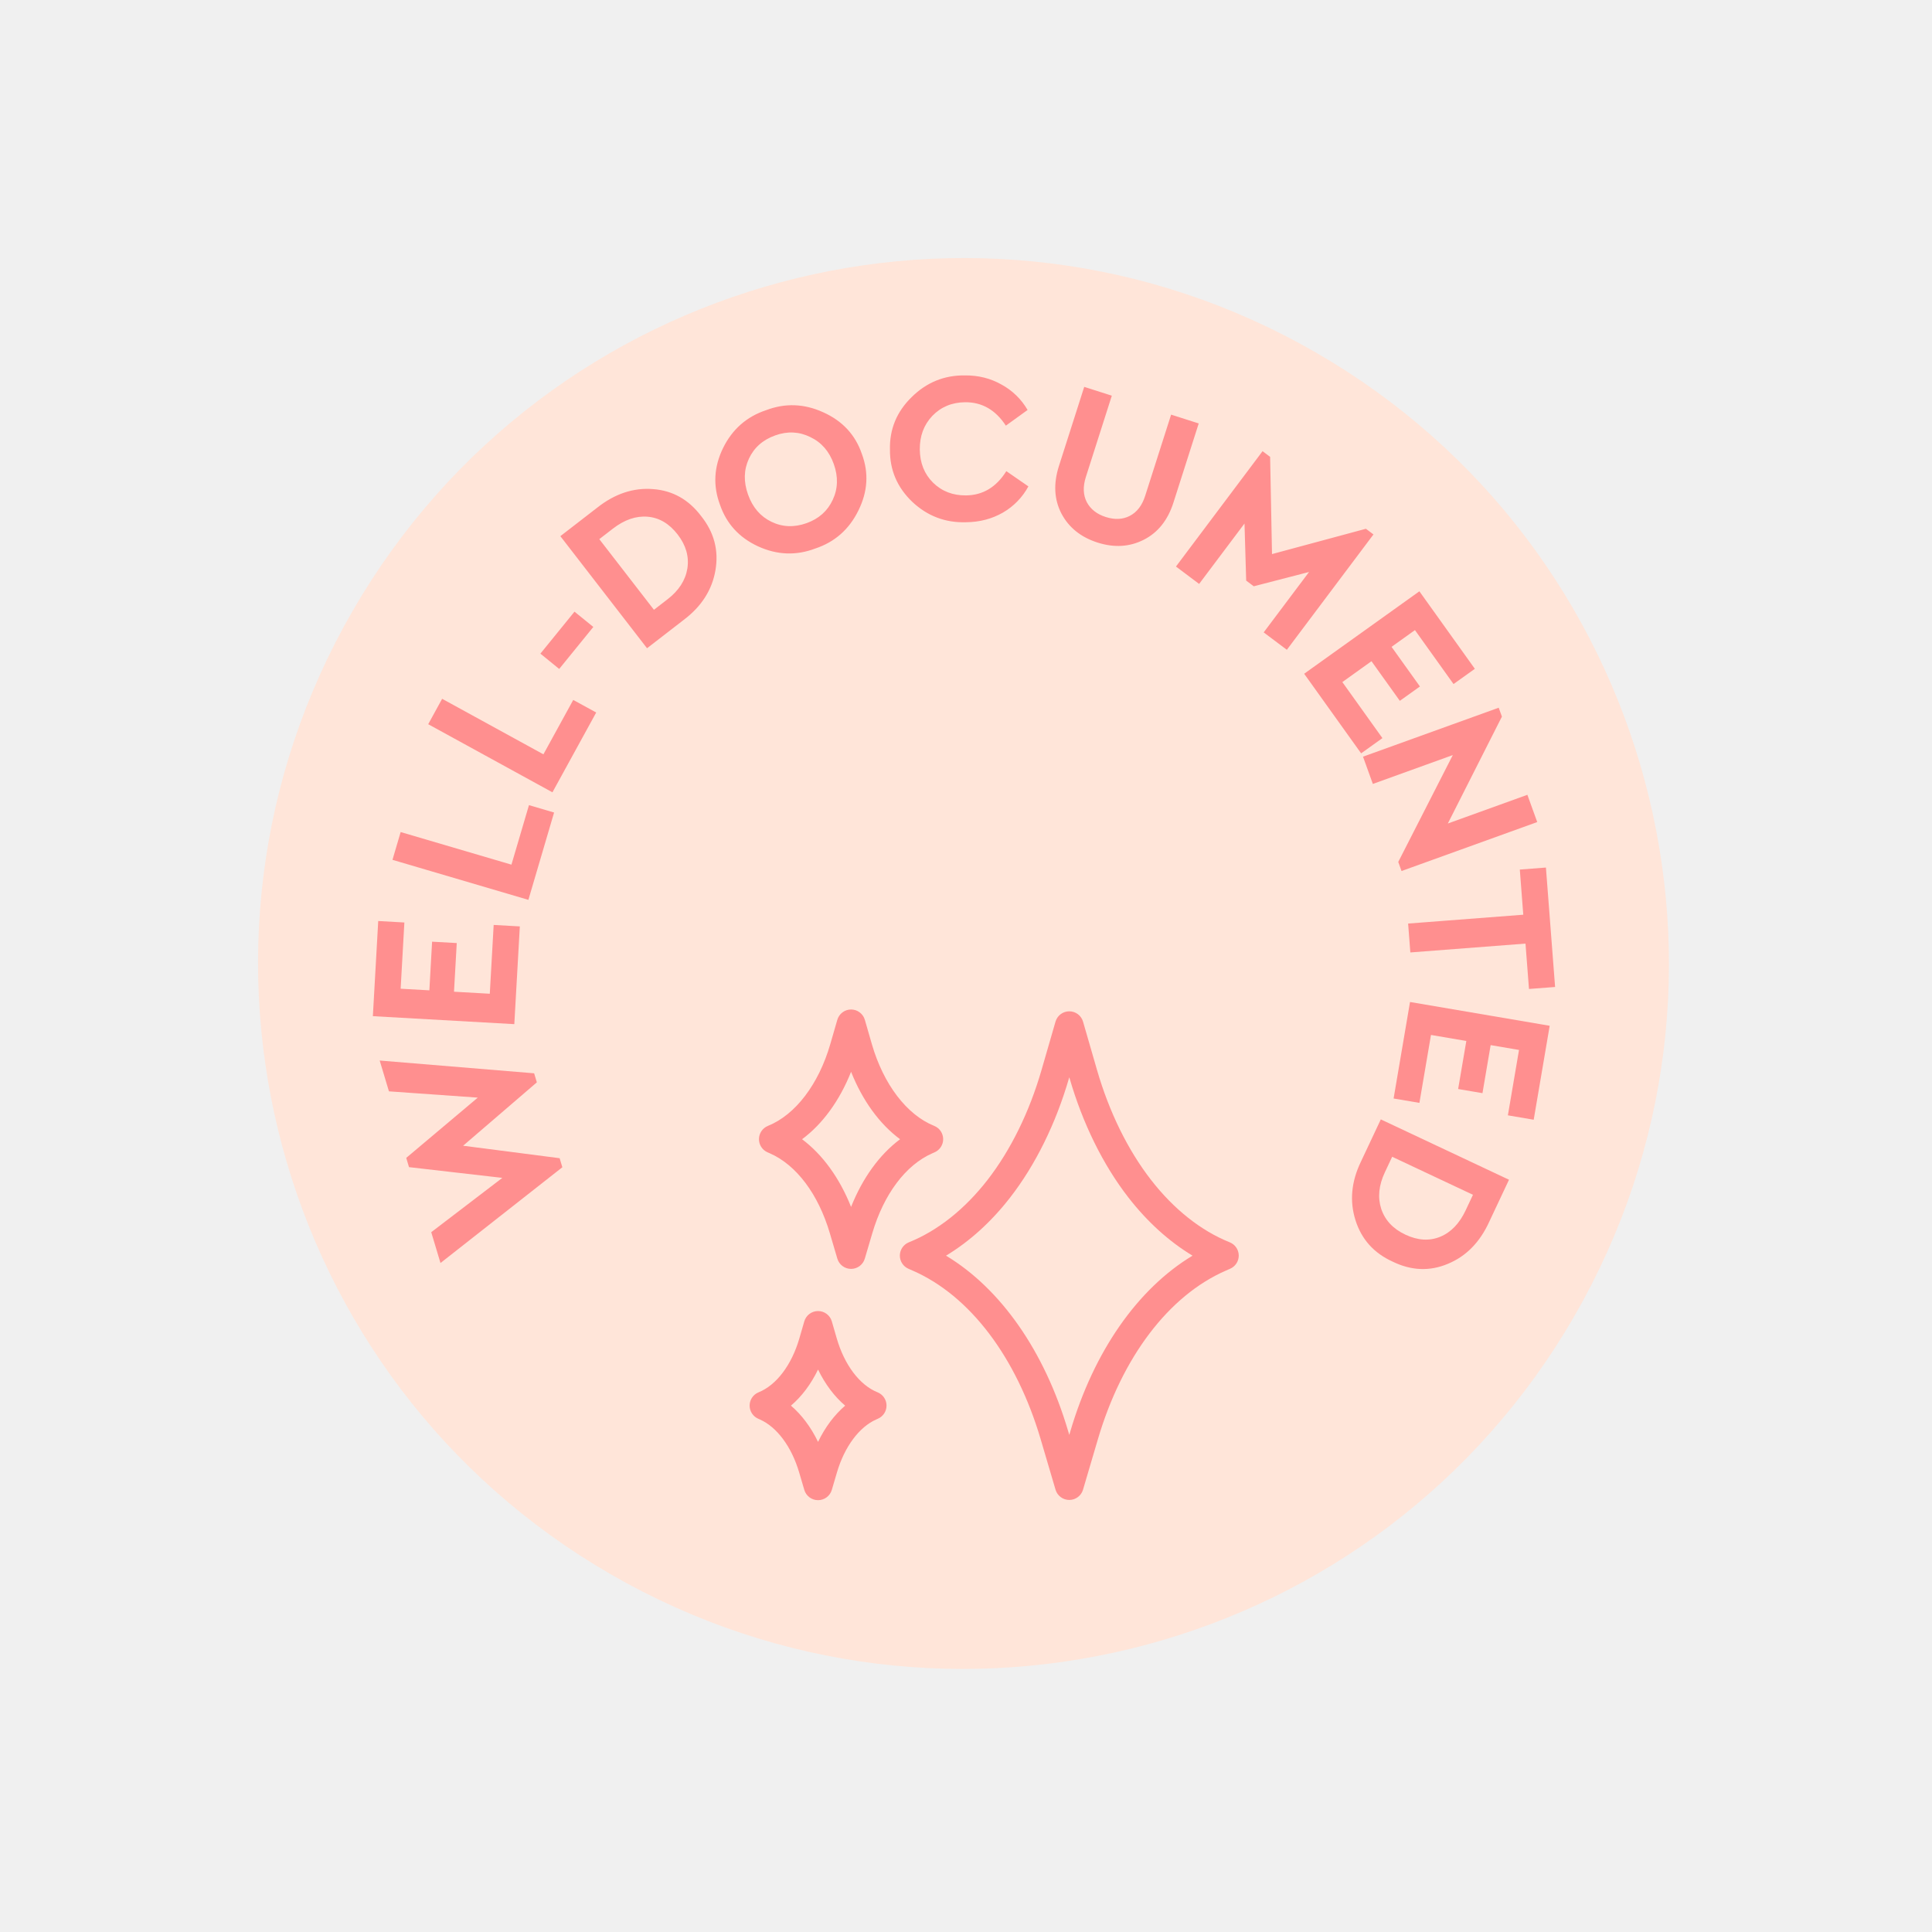
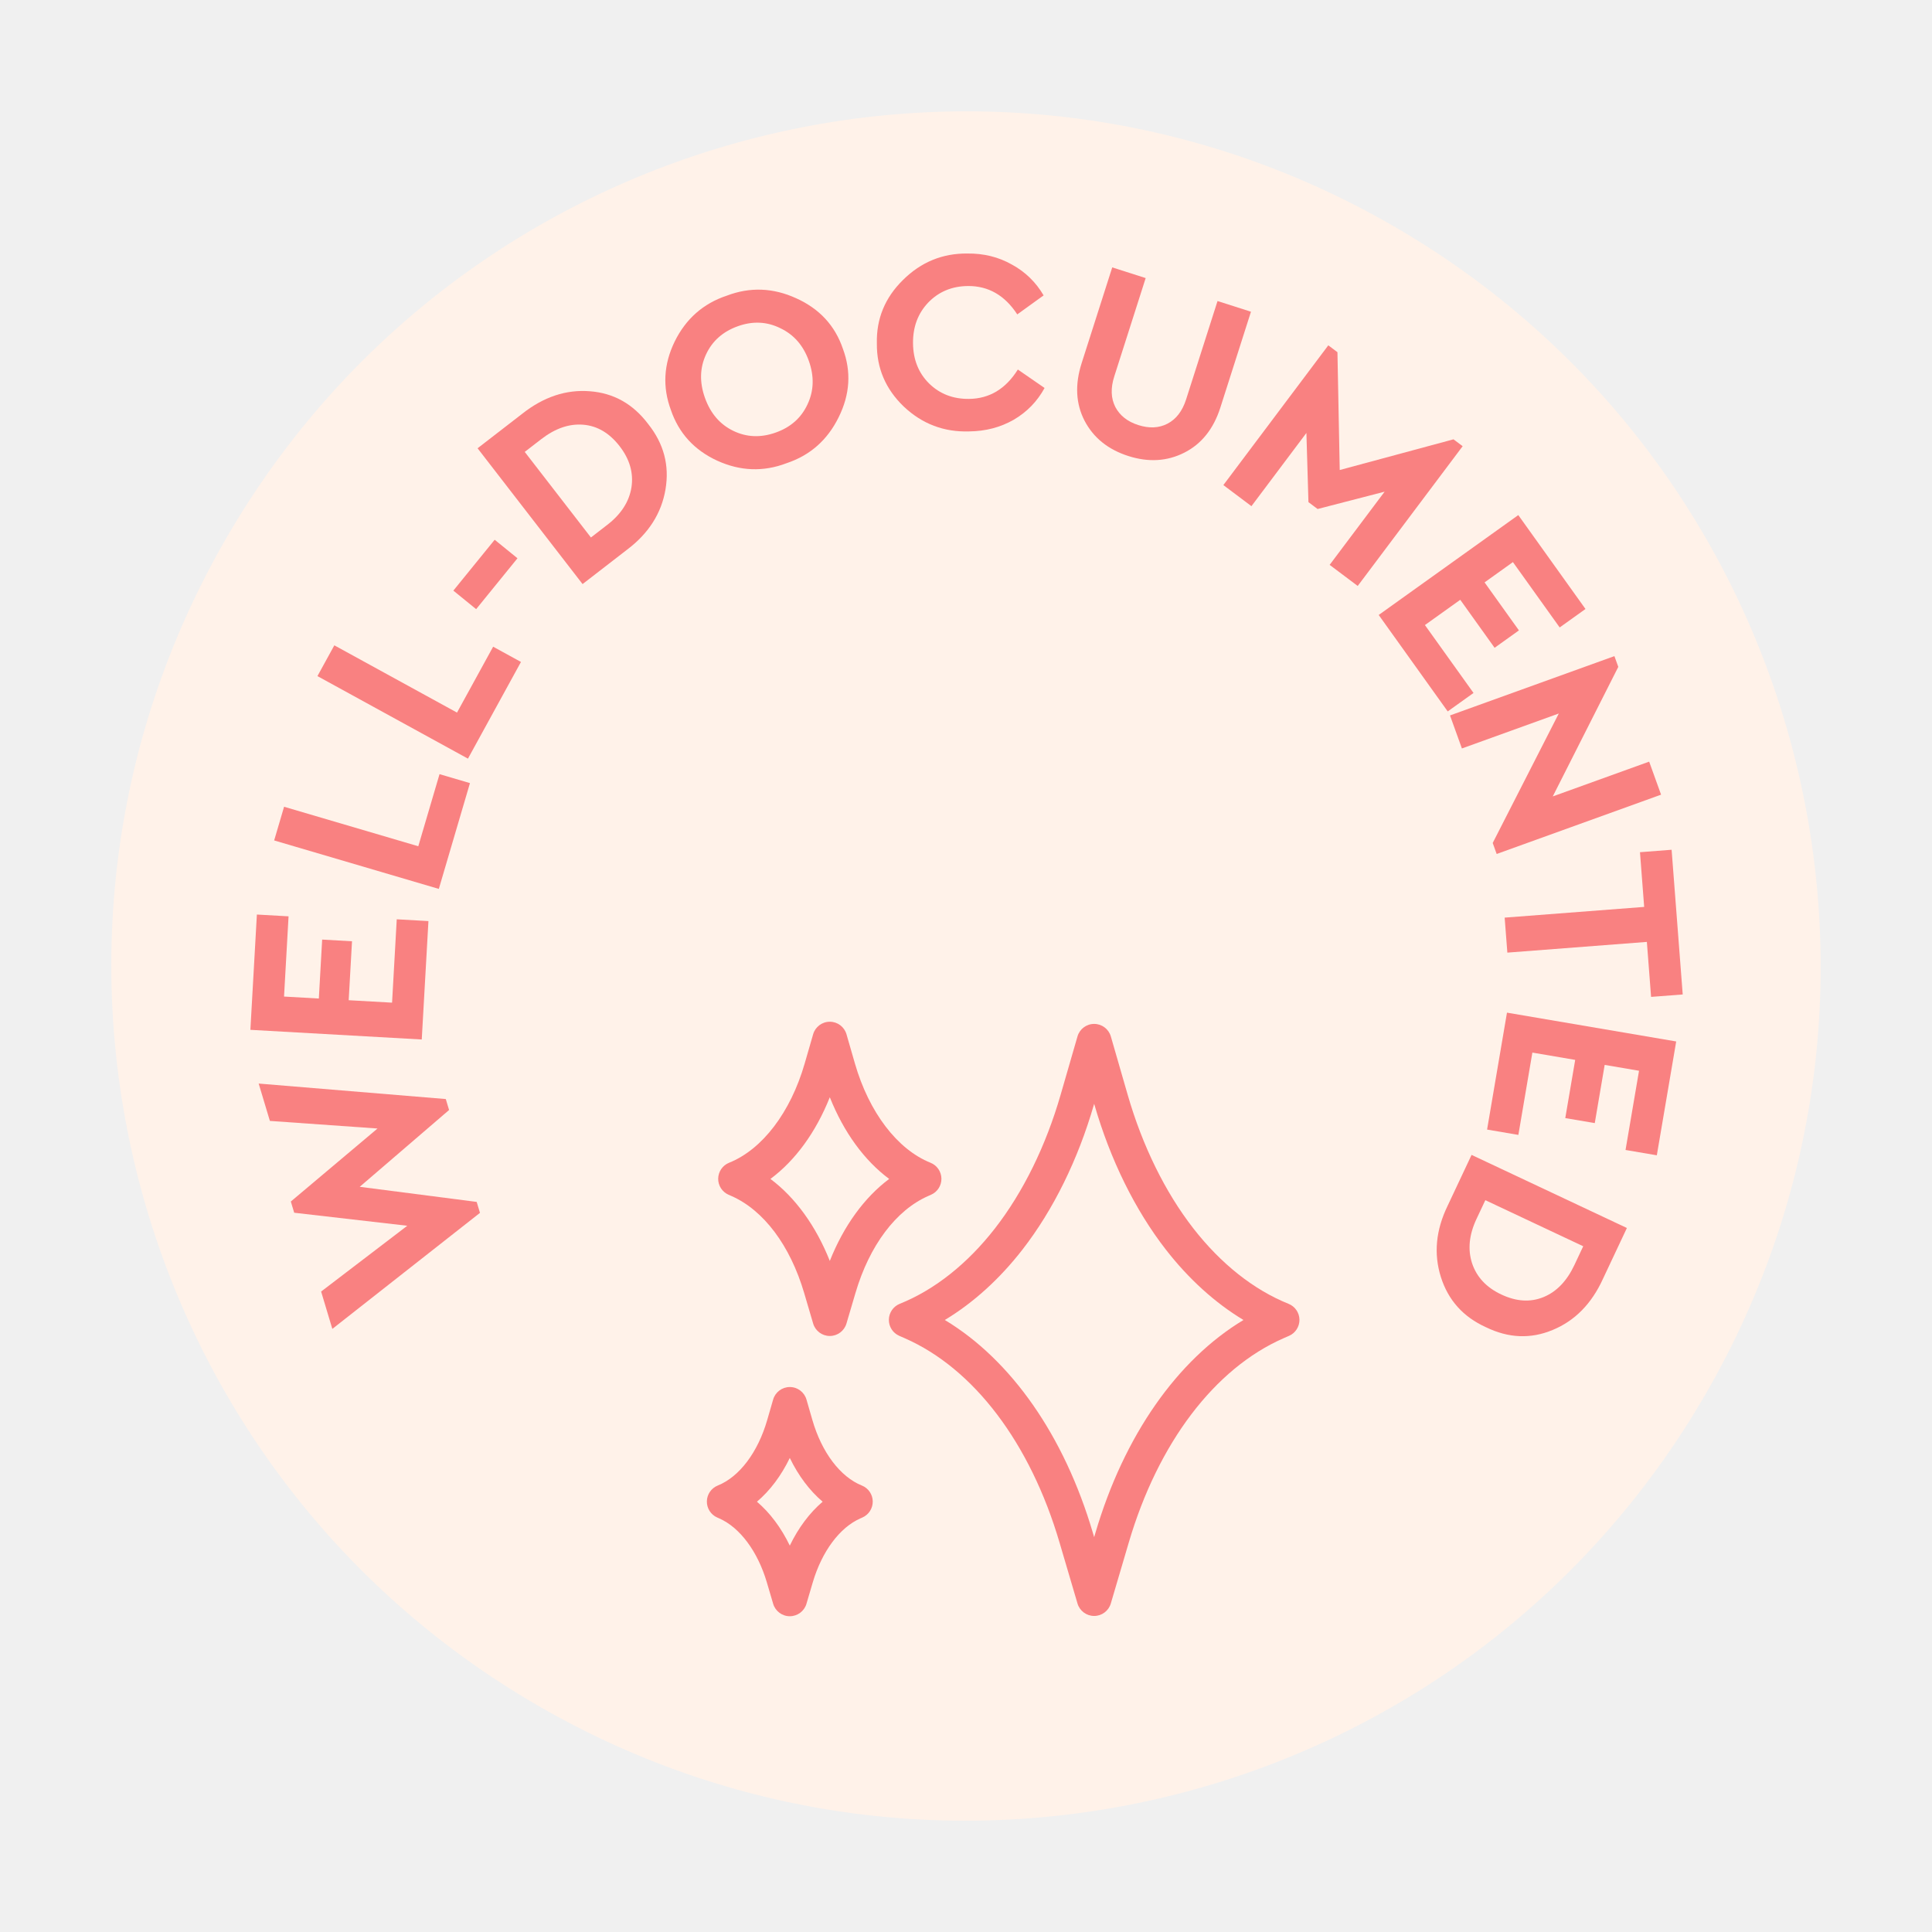
- <svg xmlns="http://www.w3.org/2000/svg" width="126" height="126" fill="none">
-   <path d="M23 39.837C35.703 17.836 63.836 10.297 85.837 23c22.002 12.703 29.54 40.836 16.837 62.837-12.702 22.002-40.835 29.54-62.837 16.837C17.836 89.972 10.297 61.839 23 39.837z" fill="#FFE5D9" />
-   <g clip-path="url(#clip0)" fill="#FF8F8F">
-     <path d="M80.2 81.02c-1.873-.75-3.647-2.157-5.13-4.067-1.514-1.948-2.733-4.43-3.528-7.18l-.909-3.145a.935.935 0 00-1.795 0l-.91 3.146c-.793 2.748-2.013 5.231-3.526 7.18-1.484 1.91-3.258 3.316-5.13 4.067a.935.935 0 00-.028 1.723l.29.127c3.719 1.628 6.757 5.636 8.337 10.997l.968 3.285a.935.935 0 001.793 0l.968-3.285c1.58-5.361 4.618-9.37 8.336-10.997l.29-.127a.934.934 0 00-.026-1.724zM69.807 93.34l-.071.242-.072-.242c-1.538-5.22-4.397-9.3-7.967-11.449 1.527-.919 2.95-2.205 4.181-3.791 1.657-2.134 2.987-4.834 3.847-7.808l.01-.038.012.038c.859 2.974 2.189 5.674 3.846 7.808 1.232 1.586 2.654 2.872 4.181 3.791-3.57 2.149-6.429 6.229-7.967 11.449zM50.056 75.15l.146.064c1.738.76 3.167 2.664 3.92 5.22l.486 1.648a.934.934 0 001.793 0l.486-1.648c.753-2.556 2.182-4.46 3.92-5.22l.146-.064a.935.935 0 00-.027-1.723c-1.788-.717-3.309-2.713-4.068-5.338l-.455-1.578a.935.935 0 00-1.796 0l-.456 1.578c-.759 2.625-2.28 4.62-4.068 5.338a.935.935 0 00-.027 1.723zm5.449-5.25c.75 1.886 1.857 3.404 3.195 4.398-1.338 1-2.447 2.529-3.195 4.414-.749-1.885-1.858-3.413-3.196-4.414 1.339-.994 2.445-2.512 3.196-4.397zm1.725 20.902c-1.165-.467-2.16-1.786-2.664-3.53l-.317-1.097a.935.935 0 00-1.795 0l-.318 1.098c-.503 1.743-1.499 3.062-2.662 3.529a.935.935 0 00-.027 1.723l.1.044c1.117.489 2.077 1.78 2.57 3.452l.338 1.147a.935.935 0 001.793 0l.338-1.147c.493-1.673 1.453-2.963 2.569-3.451l.101-.045a.934.934 0 00-.027-1.724zm-3.879 3.234c-.462-.958-1.065-1.763-1.768-2.364.703-.596 1.305-1.397 1.768-2.354.464.957 1.066 1.758 1.768 2.355-.702.6-1.305 1.404-1.768 2.363z" />
+ <svg xmlns="http://www.w3.org/2000/svg" width="104" height="104" viewBox="0 0 104 104" fill="none">
+   <path d="M12.162 29.001C24.865 7 52.998 -0.538 74.999 12.164C97.001 24.867 104.539 53 91.837 75.001C79.134 97.003 51.001 104.541 28.999 91.838C6.998 79.136 -0.54 51.003 12.162 29.001Z" fill="#FFF2E9" />
+   <g clip-path="url(#clip0)">
+     <path d="M69.363 70.185C67.49 69.434 65.716 68.027 64.232 66.117C62.719 64.169 61.499 61.686 60.705 58.938L59.797 55.792C59.681 55.392 59.315 55.117 58.899 55.117C58.482 55.117 58.116 55.392 58.001 55.792L57.092 58.938C56.298 61.686 55.078 64.169 53.565 66.117C52.081 68.027 50.307 69.434 48.434 70.184C48.085 70.325 47.854 70.661 47.848 71.037C47.842 71.414 48.062 71.757 48.407 71.908L48.698 72.035C52.416 73.663 55.455 77.671 57.034 83.032L58.002 86.317C58.119 86.714 58.484 86.987 58.899 86.987C59.313 86.987 59.678 86.714 59.795 86.317L60.763 83.032C62.343 77.671 65.381 73.663 69.099 72.035L69.39 71.908C69.735 71.757 69.955 71.414 69.95 71.037C69.944 70.661 69.712 70.325 69.363 70.185ZM58.97 82.504L58.899 82.746L58.827 82.504C57.289 77.284 54.43 73.204 50.86 71.055C52.387 70.136 53.809 68.85 55.041 67.264C56.698 65.13 58.028 62.431 58.888 59.456L58.899 59.418L58.91 59.456C59.769 62.431 61.099 65.13 62.756 67.264C63.988 68.85 65.41 70.136 66.937 71.055C63.367 73.204 60.508 77.284 58.97 82.504Z" fill="#F98181" />
+     <path d="M39.22 64.314L39.366 64.378C41.104 65.139 42.533 67.042 43.287 69.598L43.772 71.246C43.889 71.643 44.254 71.916 44.669 71.916C45.083 71.916 45.448 71.643 45.565 71.246L46.051 69.598C46.804 67.042 48.233 65.139 49.972 64.378L50.117 64.314C50.462 64.163 50.683 63.82 50.677 63.444C50.671 63.067 50.44 62.731 50.09 62.591C48.302 61.874 46.781 59.878 46.022 57.253L45.567 55.675C45.451 55.275 45.085 55 44.669 55C44.252 55 43.886 55.275 43.771 55.675L43.315 57.253C42.556 59.878 41.036 61.874 39.247 62.591C38.898 62.731 38.666 63.067 38.66 63.444C38.654 63.82 38.875 64.163 39.22 64.314ZM44.669 59.065C45.42 60.95 46.526 62.468 47.864 63.462C46.526 64.463 45.417 65.991 44.669 67.876C43.92 65.991 42.811 64.463 41.473 63.462C42.812 62.468 43.918 60.95 44.669 59.065Z" fill="#F98181" />
+     <path d="M46.393 79.966C45.23 79.499 44.234 78.18 43.73 76.437L43.413 75.339C43.298 74.939 42.932 74.664 42.515 74.664C42.099 74.664 41.733 74.939 41.618 75.339L41.3 76.437C40.797 78.18 39.801 79.499 38.638 79.966C38.288 80.106 38.057 80.442 38.051 80.818C38.045 81.195 38.266 81.538 38.611 81.689L38.712 81.734C39.828 82.222 40.788 83.512 41.281 85.185L41.619 86.332C41.736 86.729 42.101 87.002 42.515 87.002C42.93 87.002 43.295 86.729 43.412 86.332L43.75 85.185C44.243 83.512 45.203 82.222 46.319 81.734L46.42 81.689C46.765 81.538 46.986 81.195 46.98 80.818C46.974 80.442 46.743 80.106 46.393 79.966ZM42.515 83.2C42.053 82.242 41.45 81.437 40.747 80.837C41.45 80.24 42.052 79.439 42.515 78.482C42.979 79.439 43.581 80.24 44.283 80.837C43.581 81.437 42.978 82.242 42.515 83.2Z" fill="#F98181" />
  </g>
-   <path d="M25.366 71.175l-.604-2.01 10.073.833.177.59-4.81 4.134 6.296.813.177.59-7.947 6.246-.604-2.01 4.637-3.543-6.087-.7-.18-.604 4.666-3.93-5.794-.409zm8.176-4.383l-9.225-.52.35-6.206 1.705.096-.243 4.32 1.873.105.178-3.173 1.608.09-.179 3.173 2.334.132.253-4.487 1.706.096-.36 6.374zm.918-8.106l-8.864-2.61.534-1.812 7.225 2.126 1.143-3.881 1.638.482-1.676 5.695zm1.569-7.013l-8.102-4.442.908-1.657 6.605 3.621 1.945-3.547 1.498.82-2.855 5.205zm.441-8.046l-1.227-.998 2.224-2.738 1.228.997-2.225 2.739zm5.728-1.35l-5.653-7.31 2.393-1.85c1.155-.916 2.374-1.323 3.658-1.219 1.279.097 2.325.687 3.138 1.769.837 1.051 1.146 2.222.928 3.511-.218 1.29-.909 2.373-2.072 3.249l-2.392 1.85zm.45-2.508l.886-.685c.739-.57 1.17-1.24 1.295-2.01.12-.776-.092-1.515-.635-2.217-.548-.709-1.2-1.095-1.958-1.158-.756-.064-1.511.196-2.265.778l-.886.685 3.563 4.607zm4.304-6.861c-.46-1.234-.392-2.462.202-3.684.603-1.226 1.538-2.05 2.805-2.472 1.247-.475 2.493-.429 3.736.139 1.251.564 2.09 1.469 2.514 2.715.46 1.233.383 2.464-.229 3.693-.603 1.226-1.537 2.05-2.804 2.472-1.248.475-2.493.429-3.736-.139-1.234-.57-2.063-1.478-2.488-2.724zm7.424-2.649c-.295-.826-.806-1.412-1.533-1.756-.722-.357-1.483-.393-2.283-.108-.809.289-1.381.795-1.718 1.52-.336.724-.355 1.504-.057 2.339s.806 1.427 1.525 1.775c.719.348 1.482.378 2.291.09.8-.286 1.368-.791 1.705-1.516.344-.727.368-1.508.07-2.344zm3.665-.937c-.032-1.325.436-2.464 1.407-3.416.97-.963 2.127-1.437 3.47-1.423.878-.009 1.674.188 2.387.591a4.373 4.373 0 011.712 1.663l-1.418 1.023c-.673-1.03-1.56-1.538-2.662-1.527-.858.01-1.57.306-2.133.89-.554.585-.826 1.316-.817 2.193.01.877.297 1.598.863 2.161.575.564 1.292.84 2.15.832 1.102-.012 1.978-.539 2.63-1.582l1.439.994a4.374 4.374 0 01-1.663 1.71c-.714.41-1.515.619-2.401.628-1.353.042-2.525-.403-3.515-1.336-.98-.941-1.463-2.075-1.449-3.4zm11.02 1.069l1.649-5.16 1.8.574-1.691 5.295c-.202.631-.182 1.181.06 1.65.245.46.657.783 1.235.968.587.187 1.109.163 1.566-.073.47-.242.805-.679 1.006-1.31l1.691-5.294 1.8.575-1.648 5.16c-.366 1.148-1.011 1.956-1.935 2.425-.924.469-1.928.53-3.013.184-1.093-.35-1.88-.983-2.362-1.9-.471-.916-.524-1.947-.158-3.094zm20.02 4.094l.493.37-5.649 7.523-1.511-1.135 2.959-3.94-3.607.933-.493-.37-.11-3.724-2.959 3.94-1.511-1.134 5.648-7.523.493.37.123 6.341 6.124-1.651zm-4.027 9.455l7.515-5.377 3.617 5.055-1.39.994-2.517-3.518-1.525 1.092 1.85 2.584-1.31.937-1.85-2.584-1.9 1.36 2.614 3.655-1.389.994-3.715-5.192zm14.558 7.895l.642 1.778-8.85 3.193-.213-.593 3.557-6.969-5.215 1.882-.641-1.778 8.85-3.193.209.58-3.527 6.972 5.188-1.872zm-7.778 8.397l7.51-.577-.226-2.945 1.703-.131.598 7.789-1.703.13-.227-2.959-7.51.577-.145-1.884zm.124 5.115l9.109 1.551-1.043 6.128-1.684-.287.726-4.264-1.85-.315-.533 3.133-1.587-.27.534-3.133-2.305-.393-.755 4.43-1.683-.286 1.071-6.294zm-1.905 7.657l8.36 3.935-1.287 2.736c-.611 1.342-1.512 2.26-2.703 2.75-1.182.497-2.381.448-3.598-.145-1.224-.555-2.032-1.457-2.425-2.704-.393-1.247-.271-2.526.365-3.835l1.288-2.737zm.74 2.438l-.476 1.013c-.398.845-.477 1.638-.238 2.38.248.745.772 1.307 1.575 1.684.81.382 1.567.428 2.27.14.703-.288 1.257-.863 1.662-1.724l.477-1.014-5.27-2.48z" fill="#FF8F8F" />
+   <path d="M14.528 60.339L13.924 58.328L23.997 59.162L24.174 59.752L19.364 63.886L25.66 64.699L25.837 65.289L17.89 71.535L17.286 69.524L21.924 65.983L15.837 65.282L15.655 64.678L20.322 60.748L14.528 60.339Z" fill="#F98181" />
+   <path d="M22.703 55.956L13.478 55.436L13.828 49.23L15.533 49.326L15.29 53.645L17.163 53.751L17.342 50.578L18.949 50.669L18.77 53.842L21.105 53.973L21.357 49.486L23.063 49.582L22.703 55.956Z" fill="#F98181" />
+   <path d="M23.622 47.85L14.758 45.241L15.292 43.428L22.517 45.554L23.66 41.673L25.298 42.155L23.622 47.85Z" fill="#F98181" />
+   <path d="M25.19 40.838L17.088 36.395L17.997 34.738L24.601 38.359L26.546 34.812L28.044 35.633L25.19 40.838Z" fill="#F98181" />
+   <path d="M25.631 32.791L24.404 31.793L26.628 29.055L27.856 30.052L25.631 32.791Z" fill="#F98181" />
+   <path d="M31.36 31.441L25.708 24.131L28.1 22.282C29.255 21.365 30.474 20.958 31.759 21.062C33.037 21.159 34.083 21.749 34.896 22.831C35.733 23.883 36.042 25.053 35.824 26.343C35.606 27.632 34.916 28.715 33.752 29.591L31.36 31.441ZM31.81 28.933L32.696 28.248C33.435 27.677 33.866 27.007 33.991 26.238C34.11 25.462 33.899 24.723 33.356 24.021C32.808 23.312 32.156 22.926 31.399 22.863C30.642 22.799 29.887 23.059 29.134 23.641L28.247 24.326L31.81 28.933Z" fill="#F98181" />
+   <path d="M36.115 22.072C35.656 20.838 35.723 19.61 36.317 18.388C36.92 17.162 37.855 16.338 39.122 15.916C40.37 15.441 41.615 15.487 42.858 16.055C44.109 16.619 44.947 17.524 45.372 18.77C45.832 20.003 45.756 21.234 45.144 22.463C44.54 23.689 43.606 24.513 42.339 24.935C41.091 25.41 39.846 25.364 38.603 24.796C37.369 24.226 36.54 23.317 36.115 22.072ZM43.539 19.424C43.244 18.597 42.733 18.012 42.006 17.667C41.284 17.31 40.523 17.274 39.723 17.559C38.914 17.848 38.342 18.354 38.006 19.079C37.669 19.803 37.65 20.583 37.948 21.418C38.246 22.253 38.754 22.845 39.473 23.193C40.192 23.541 40.956 23.571 41.764 23.282C42.564 22.997 43.132 22.492 43.468 21.768C43.813 21.04 43.837 20.259 43.539 19.424Z" fill="#F98181" />
+   <path d="M47.202 18.486C47.17 17.161 47.639 16.022 48.609 15.07C49.579 14.107 50.736 13.633 52.08 13.647C52.957 13.638 53.753 13.835 54.466 14.239C55.189 14.632 55.76 15.187 56.178 15.901L54.76 16.924C54.087 15.895 53.2 15.386 52.098 15.397C51.24 15.406 50.529 15.703 49.965 16.288C49.411 16.872 49.139 17.603 49.148 18.48C49.157 19.357 49.445 20.078 50.011 20.641C50.586 21.205 51.303 21.482 52.161 21.473C53.263 21.462 54.139 20.934 54.791 19.892L56.23 20.885C55.836 21.607 55.282 22.178 54.567 22.596C53.853 23.005 53.052 23.214 52.166 23.223C50.813 23.265 49.641 22.82 48.652 21.887C47.671 20.946 47.188 19.812 47.202 18.486Z" fill="#F98181" />
+   <path d="M58.223 19.555L59.872 14.394L61.672 14.969L59.981 20.264C59.779 20.895 59.8 21.445 60.042 21.915C60.286 22.375 60.698 22.697 61.276 22.882C61.863 23.069 62.385 23.045 62.842 22.809C63.311 22.567 63.647 22.13 63.849 21.499L65.54 16.205L67.34 16.78L65.692 21.941C65.325 23.088 64.68 23.896 63.756 24.365C62.832 24.834 61.828 24.895 60.743 24.549C59.65 24.2 58.862 23.566 58.382 22.648C57.91 21.733 57.857 20.702 58.223 19.555Z" fill="#F98181" />
+   <path d="M78.242 23.649L78.735 24.019L73.086 31.542L71.575 30.407L74.534 26.467L70.927 27.4L70.434 27.03L70.324 23.306L67.365 27.247L65.854 26.112L71.503 18.589L71.995 18.959L72.118 25.301L78.242 23.649Z" fill="#F98181" />
+   <path d="M74.216 33.104L81.73 27.727L85.347 32.782L83.958 33.776L81.441 30.258L79.915 31.35L81.764 33.934L80.455 34.871L78.606 32.287L76.704 33.647L79.32 37.302L77.931 38.296L74.216 33.104Z" fill="#F98181" />
+   <path d="M88.775 40.999L89.416 42.777L80.566 45.97L80.353 45.377L83.91 38.408L78.695 40.29L78.054 38.512L86.904 35.319L87.113 35.898L83.586 42.871L88.775 40.999Z" fill="#F98181" />
+   <path d="M80.996 49.396L88.506 48.819L88.28 45.874L89.983 45.743L90.581 53.532L88.878 53.663L88.651 50.703L81.141 51.28L80.996 49.396Z" fill="#F98181" />
+   <path d="M81.121 54.511L90.23 56.062L89.187 62.19L87.503 61.903L88.229 57.639L86.38 57.324L85.847 60.457L84.259 60.187L84.793 57.054L82.488 56.661L81.734 61.092L80.05 60.805L81.121 54.511Z" fill="#F98181" />
+   <path d="M79.215 62.168L87.576 66.103L86.288 68.839C85.677 70.181 84.776 71.098 83.585 71.59C82.403 72.086 81.204 72.037 79.987 71.444C78.763 70.889 77.955 69.987 77.562 68.74C77.169 67.493 77.291 66.214 77.927 64.905L79.215 62.168ZM79.956 64.606L79.479 65.619C79.082 66.464 79.002 67.257 79.241 67.999C79.489 68.744 80.013 69.306 80.816 69.683C81.626 70.065 82.383 70.111 83.086 69.823C83.789 69.535 84.343 68.96 84.749 68.099L85.225 67.086L79.956 64.606Z" fill="#F98181" />
  <defs>
    <clipPath id="clip0">
-       <path fill="#fff" transform="translate(48.837 65.836)" d="M0 0h32v32H0z" />
+       <rect width="32" height="32" fill="white" transform="translate(38 55)" />
    </clipPath>
  </defs>
</svg>
